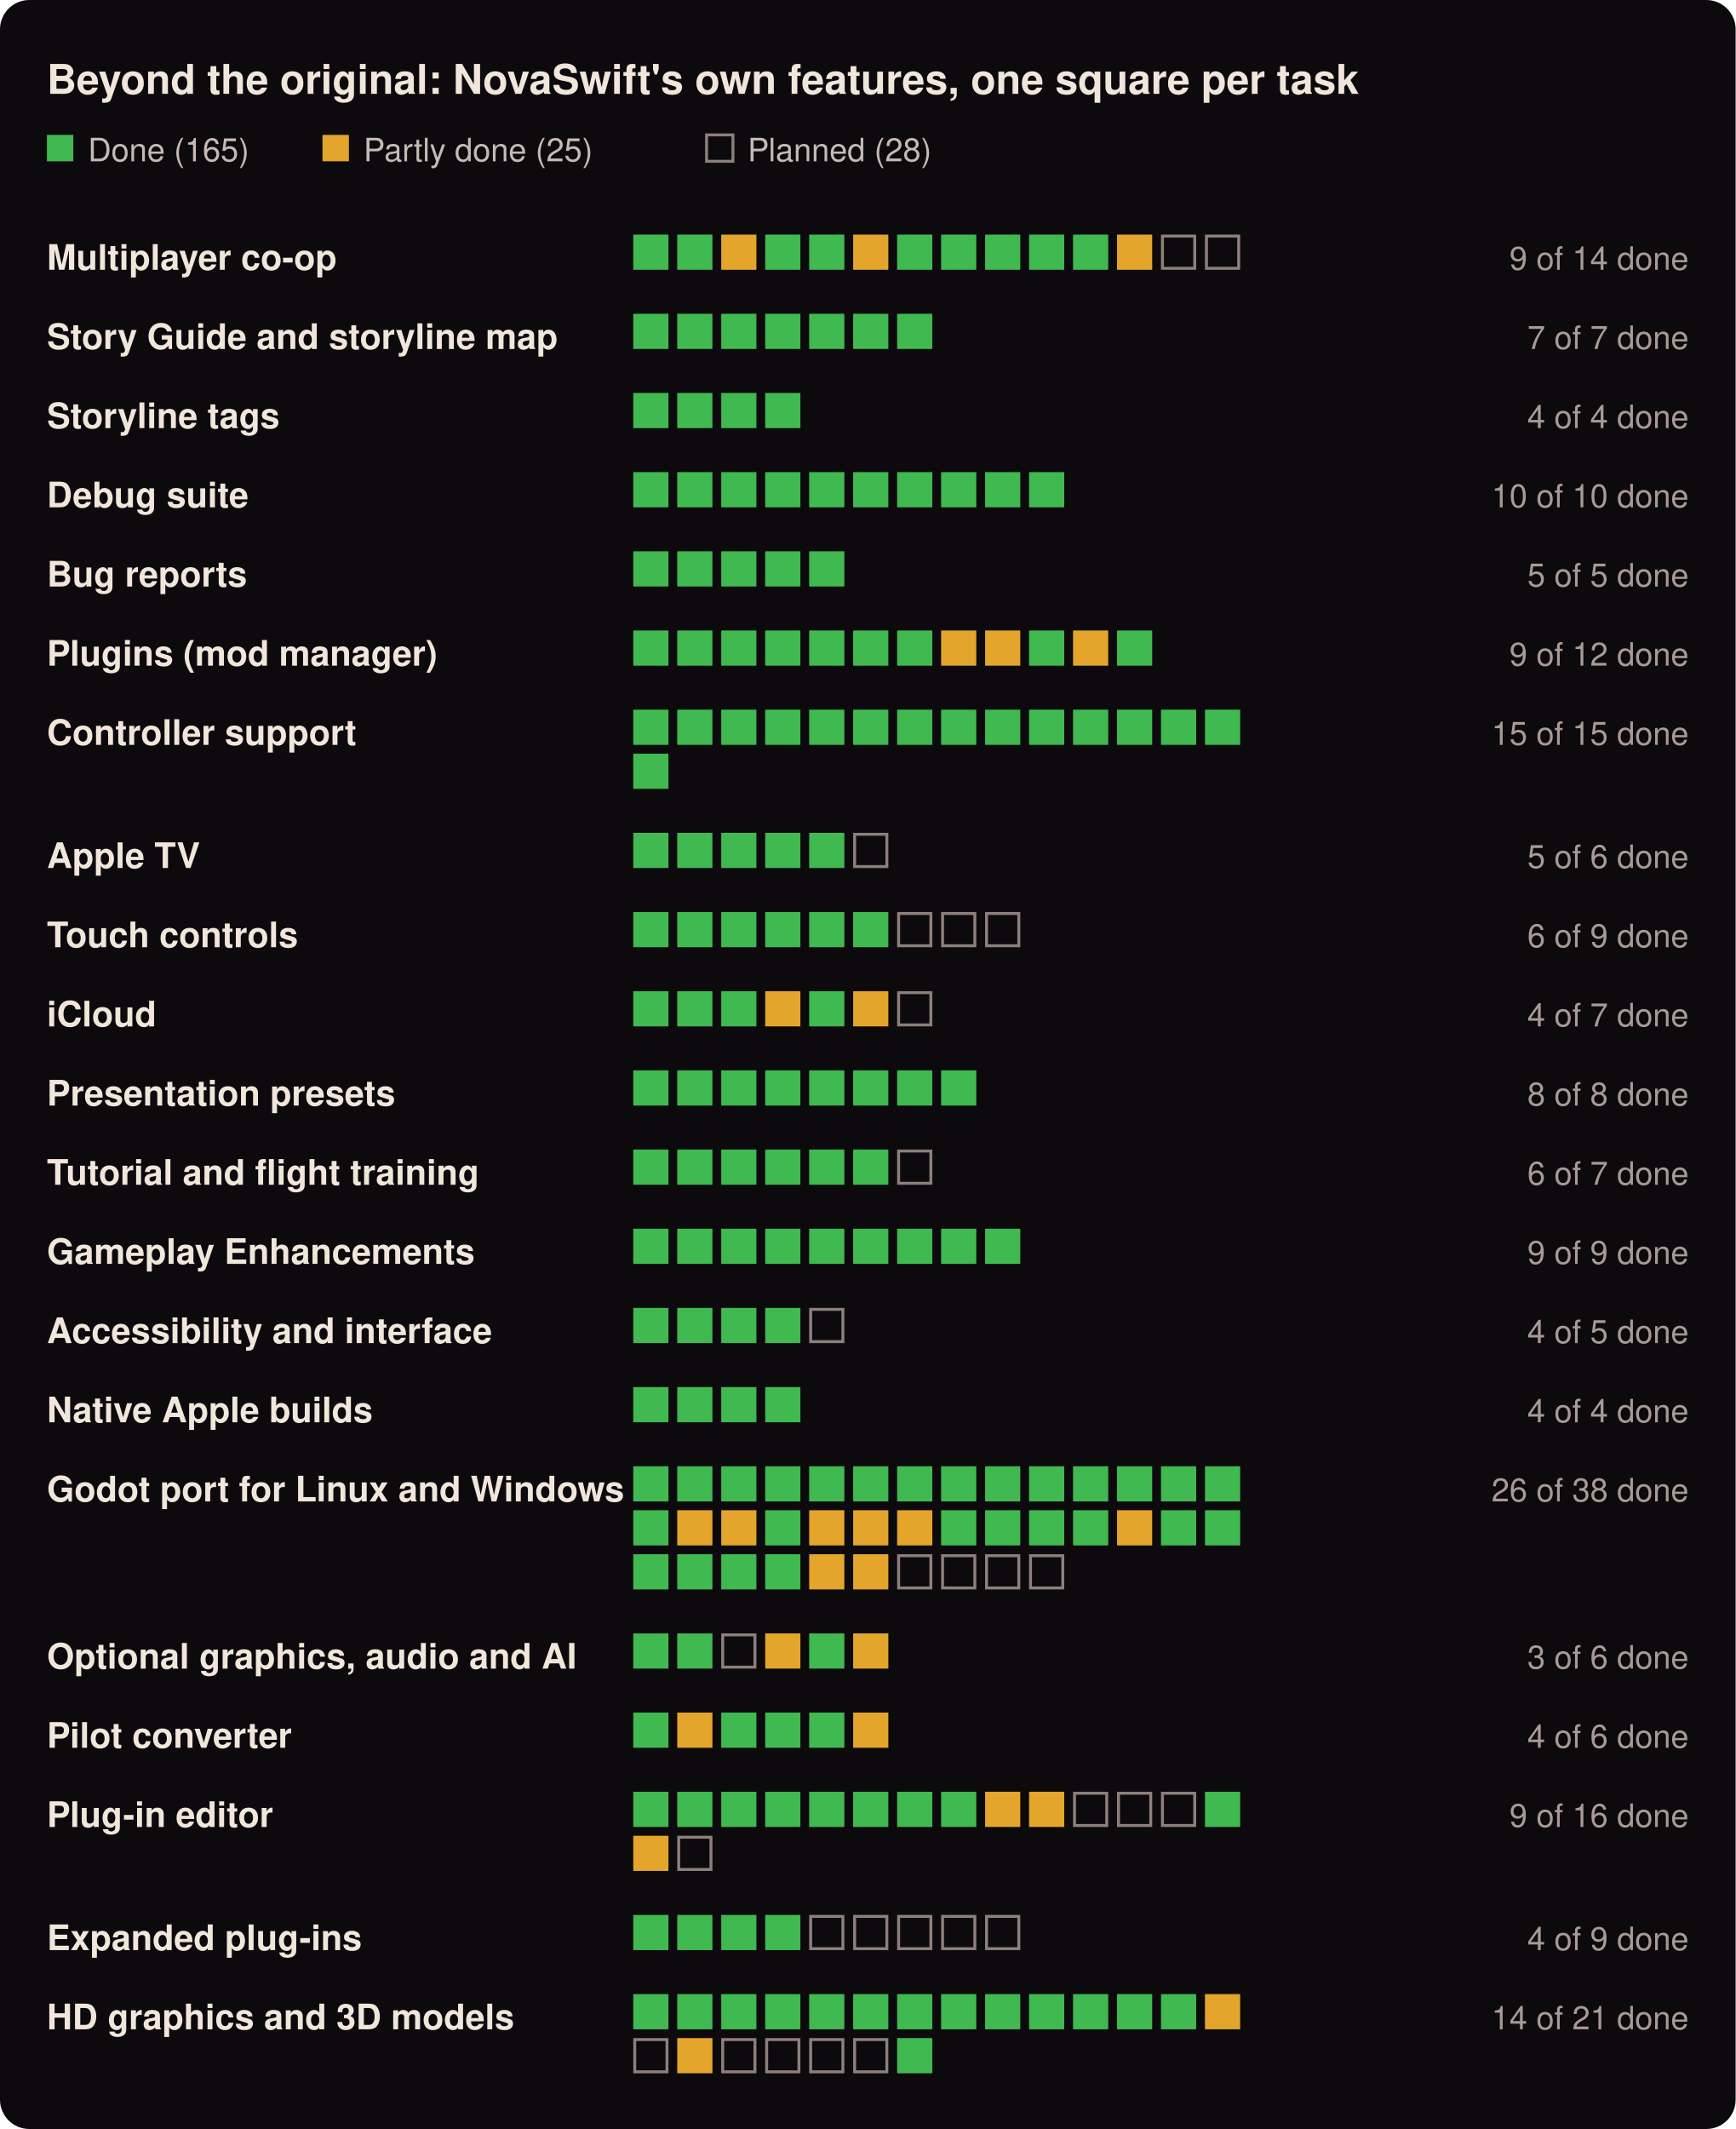
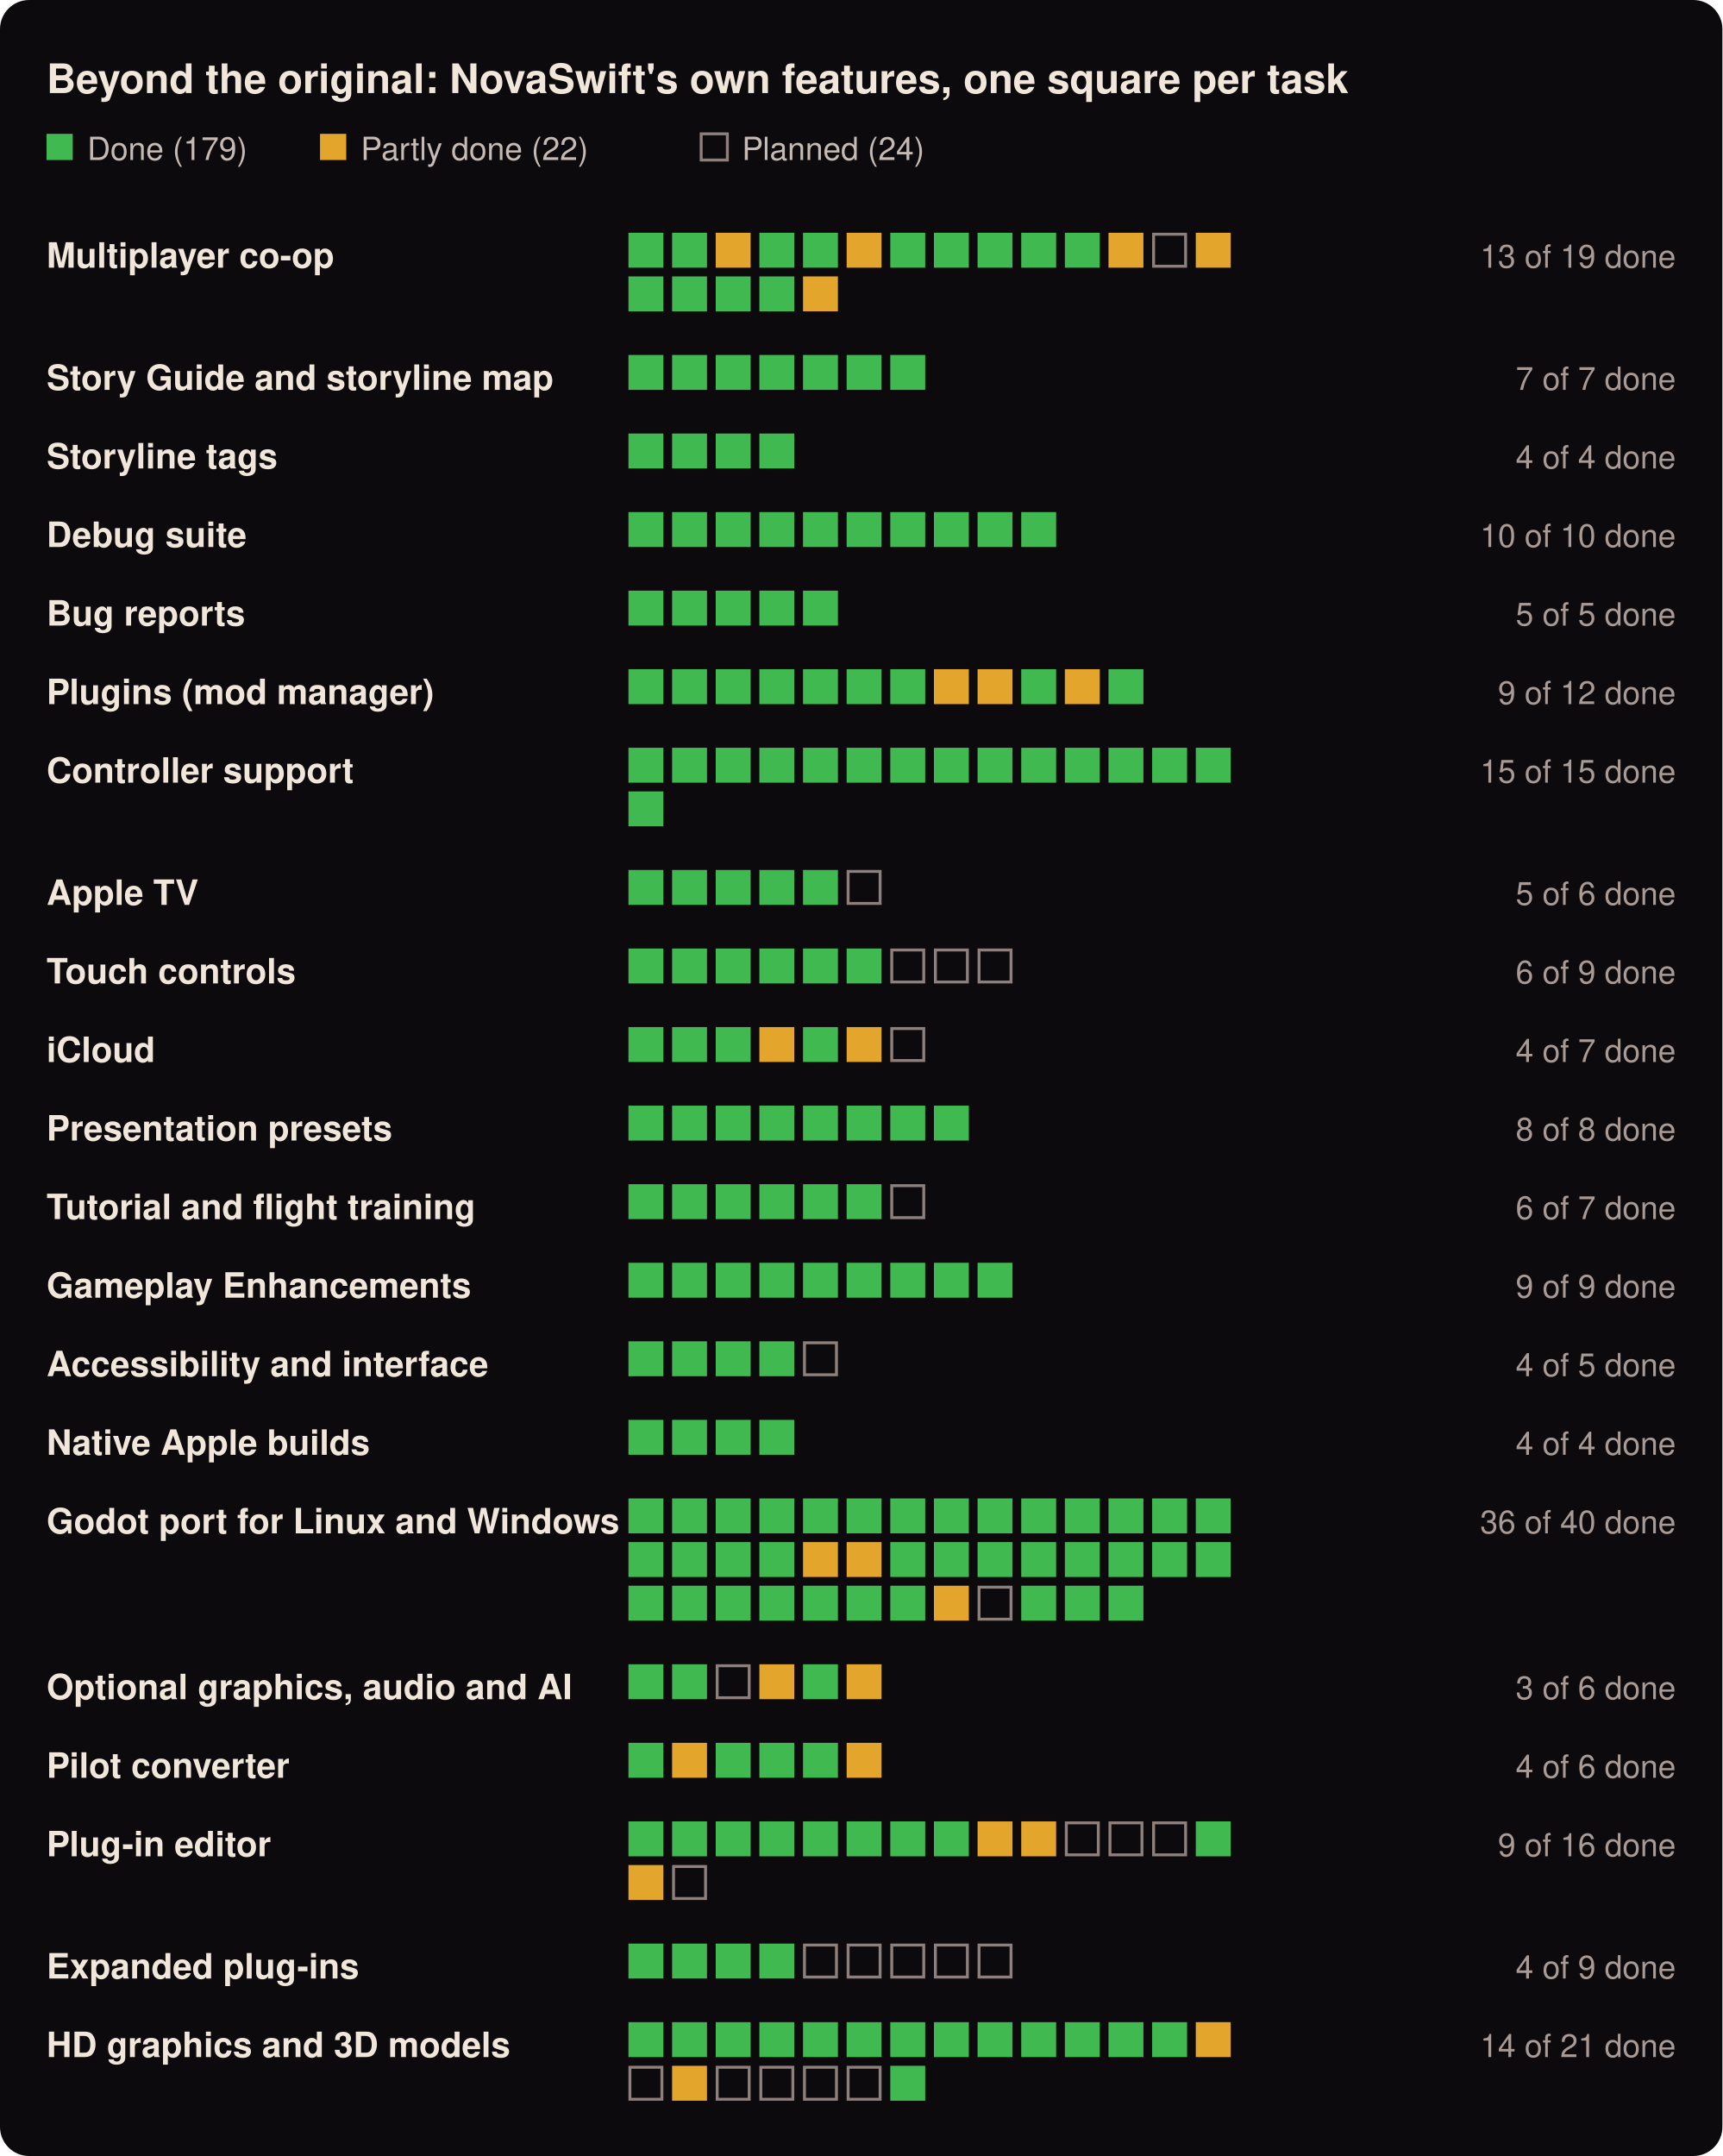
- <svg xmlns="http://www.w3.org/2000/svg" width="592" height="726" viewBox="0 0 592 726" font-family="-apple-system, Segoe UI, Helvetica, Arial, sans-serif">
+ <svg xmlns="http://www.w3.org/2000/svg" width="592" height="741" viewBox="0 0 592 741" font-family="-apple-system, Segoe UI, Helvetica, Arial, sans-serif">
  <style>.h1{font-size:14px;font-weight:600;fill:#f0e6da}.gh{font-size:12px;font-weight:600;fill:#f0e6da}.gn{font-size:11px;fill:#a89a95}.lg{font-size:11px;fill:#c6bab5}</style>
-   <rect width="592" height="726" rx="10" fill="#0d0a0e" />
+   <rect width="592" height="741" rx="10" fill="#0d0a0e" />
  <text x="16" y="32" class="h1">Beyond the original: NovaSwift's own features, one square per task</text>
  <rect x="16" y="46" width="9" height="9" fill="#3fb950" />
-   <text x="30" y="55" class="lg">Done (165)</text>
+   <text x="30" y="55" class="lg">Done (179)</text>
  <rect x="110" y="46" width="9" height="9" fill="#e3a52b" />
-   <text x="124" y="55" class="lg">Partly done (25)</text>
+   <text x="124" y="55" class="lg">Partly done (22)</text>
  <rect x="241" y="46" width="9" height="9" fill="none" stroke="#8d807c" />
-   <text x="255" y="55" class="lg">Planned (28)</text>
+   <text x="255" y="55" class="lg">Planned (24)</text>
  <text x="16" y="92" class="gh">Multiplayer co-op</text>
-   <text x="576" y="92" class="gn" text-anchor="end">9 of 14 done</text>
+   <text x="576" y="92" class="gn" text-anchor="end">13 of 19 done</text>
  <rect x="216" y="80" width="12" height="12" fill="#3fb950" />
  <rect x="231" y="80" width="12" height="12" fill="#3fb950" />
  <rect x="246" y="80" width="12" height="12" fill="#e3a52b" />
  <rect x="261" y="80" width="12" height="12" fill="#3fb950" />
  <rect x="276" y="80" width="12" height="12" fill="#3fb950" />
  <rect x="291" y="80" width="12" height="12" fill="#e3a52b" />
  <rect x="306" y="80" width="12" height="12" fill="#3fb950" />
  <rect x="321" y="80" width="12" height="12" fill="#3fb950" />
  <rect x="336" y="80" width="12" height="12" fill="#3fb950" />
  <rect x="351" y="80" width="12" height="12" fill="#3fb950" />
  <rect x="366" y="80" width="12" height="12" fill="#3fb950" />
  <rect x="381" y="80" width="12" height="12" fill="#e3a52b" />
  <rect x="396.5" y="80.5" width="11" height="11" fill="none" stroke="#8d807c" />
-   <rect x="411.5" y="80.5" width="11" height="11" fill="none" stroke="#8d807c" />
-   <text x="16" y="119" class="gh">Story Guide and storyline map</text>
-   <text x="576" y="119" class="gn" text-anchor="end">7 of 7 done</text>
-   <rect x="216" y="107" width="12" height="12" fill="#3fb950" />
-   <rect x="231" y="107" width="12" height="12" fill="#3fb950" />
-   <rect x="246" y="107" width="12" height="12" fill="#3fb950" />
-   <rect x="261" y="107" width="12" height="12" fill="#3fb950" />
-   <rect x="276" y="107" width="12" height="12" fill="#3fb950" />
-   <rect x="291" y="107" width="12" height="12" fill="#3fb950" />
-   <rect x="306" y="107" width="12" height="12" fill="#3fb950" />
-   <text x="16" y="146" class="gh">Storyline tags</text>
-   <text x="576" y="146" class="gn" text-anchor="end">4 of 4 done</text>
-   <rect x="216" y="134" width="12" height="12" fill="#3fb950" />
-   <rect x="231" y="134" width="12" height="12" fill="#3fb950" />
-   <rect x="246" y="134" width="12" height="12" fill="#3fb950" />
-   <rect x="261" y="134" width="12" height="12" fill="#3fb950" />
-   <text x="16" y="173" class="gh">Debug suite</text>
-   <text x="576" y="173" class="gn" text-anchor="end">10 of 10 done</text>
-   <rect x="216" y="161" width="12" height="12" fill="#3fb950" />
-   <rect x="231" y="161" width="12" height="12" fill="#3fb950" />
-   <rect x="246" y="161" width="12" height="12" fill="#3fb950" />
-   <rect x="261" y="161" width="12" height="12" fill="#3fb950" />
-   <rect x="276" y="161" width="12" height="12" fill="#3fb950" />
-   <rect x="291" y="161" width="12" height="12" fill="#3fb950" />
-   <rect x="306" y="161" width="12" height="12" fill="#3fb950" />
-   <rect x="321" y="161" width="12" height="12" fill="#3fb950" />
-   <rect x="336" y="161" width="12" height="12" fill="#3fb950" />
-   <rect x="351" y="161" width="12" height="12" fill="#3fb950" />
-   <text x="16" y="200" class="gh">Bug reports</text>
-   <text x="576" y="200" class="gn" text-anchor="end">5 of 5 done</text>
-   <rect x="216" y="188" width="12" height="12" fill="#3fb950" />
-   <rect x="231" y="188" width="12" height="12" fill="#3fb950" />
-   <rect x="246" y="188" width="12" height="12" fill="#3fb950" />
-   <rect x="261" y="188" width="12" height="12" fill="#3fb950" />
-   <rect x="276" y="188" width="12" height="12" fill="#3fb950" />
-   <text x="16" y="227" class="gh">Plugins (mod manager)</text>
-   <text x="576" y="227" class="gn" text-anchor="end">9 of 12 done</text>
-   <rect x="216" y="215" width="12" height="12" fill="#3fb950" />
-   <rect x="231" y="215" width="12" height="12" fill="#3fb950" />
-   <rect x="246" y="215" width="12" height="12" fill="#3fb950" />
-   <rect x="261" y="215" width="12" height="12" fill="#3fb950" />
-   <rect x="276" y="215" width="12" height="12" fill="#3fb950" />
-   <rect x="291" y="215" width="12" height="12" fill="#3fb950" />
-   <rect x="306" y="215" width="12" height="12" fill="#3fb950" />
-   <rect x="321" y="215" width="12" height="12" fill="#e3a52b" />
-   <rect x="336" y="215" width="12" height="12" fill="#e3a52b" />
-   <rect x="351" y="215" width="12" height="12" fill="#3fb950" />
-   <rect x="366" y="215" width="12" height="12" fill="#e3a52b" />
-   <rect x="381" y="215" width="12" height="12" fill="#3fb950" />
-   <text x="16" y="254" class="gh">Controller support</text>
-   <text x="576" y="254" class="gn" text-anchor="end">15 of 15 done</text>
-   <rect x="216" y="242" width="12" height="12" fill="#3fb950" />
-   <rect x="231" y="242" width="12" height="12" fill="#3fb950" />
-   <rect x="246" y="242" width="12" height="12" fill="#3fb950" />
-   <rect x="261" y="242" width="12" height="12" fill="#3fb950" />
-   <rect x="276" y="242" width="12" height="12" fill="#3fb950" />
-   <rect x="291" y="242" width="12" height="12" fill="#3fb950" />
-   <rect x="306" y="242" width="12" height="12" fill="#3fb950" />
-   <rect x="321" y="242" width="12" height="12" fill="#3fb950" />
-   <rect x="336" y="242" width="12" height="12" fill="#3fb950" />
-   <rect x="351" y="242" width="12" height="12" fill="#3fb950" />
-   <rect x="366" y="242" width="12" height="12" fill="#3fb950" />
-   <rect x="381" y="242" width="12" height="12" fill="#3fb950" />
-   <rect x="396" y="242" width="12" height="12" fill="#3fb950" />
-   <rect x="411" y="242" width="12" height="12" fill="#3fb950" />
+   <rect x="411" y="80" width="12" height="12" fill="#e3a52b" />
+   <rect x="216" y="95" width="12" height="12" fill="#3fb950" />
+   <rect x="231" y="95" width="12" height="12" fill="#3fb950" />
+   <rect x="246" y="95" width="12" height="12" fill="#3fb950" />
+   <rect x="261" y="95" width="12" height="12" fill="#3fb950" />
+   <rect x="276" y="95" width="12" height="12" fill="#e3a52b" />
+   <text x="16" y="134" class="gh">Story Guide and storyline map</text>
+   <text x="576" y="134" class="gn" text-anchor="end">7 of 7 done</text>
+   <rect x="216" y="122" width="12" height="12" fill="#3fb950" />
+   <rect x="231" y="122" width="12" height="12" fill="#3fb950" />
+   <rect x="246" y="122" width="12" height="12" fill="#3fb950" />
+   <rect x="261" y="122" width="12" height="12" fill="#3fb950" />
+   <rect x="276" y="122" width="12" height="12" fill="#3fb950" />
+   <rect x="291" y="122" width="12" height="12" fill="#3fb950" />
+   <rect x="306" y="122" width="12" height="12" fill="#3fb950" />
+   <text x="16" y="161" class="gh">Storyline tags</text>
+   <text x="576" y="161" class="gn" text-anchor="end">4 of 4 done</text>
+   <rect x="216" y="149" width="12" height="12" fill="#3fb950" />
+   <rect x="231" y="149" width="12" height="12" fill="#3fb950" />
+   <rect x="246" y="149" width="12" height="12" fill="#3fb950" />
+   <rect x="261" y="149" width="12" height="12" fill="#3fb950" />
+   <text x="16" y="188" class="gh">Debug suite</text>
+   <text x="576" y="188" class="gn" text-anchor="end">10 of 10 done</text>
+   <rect x="216" y="176" width="12" height="12" fill="#3fb950" />
+   <rect x="231" y="176" width="12" height="12" fill="#3fb950" />
+   <rect x="246" y="176" width="12" height="12" fill="#3fb950" />
+   <rect x="261" y="176" width="12" height="12" fill="#3fb950" />
+   <rect x="276" y="176" width="12" height="12" fill="#3fb950" />
+   <rect x="291" y="176" width="12" height="12" fill="#3fb950" />
+   <rect x="306" y="176" width="12" height="12" fill="#3fb950" />
+   <rect x="321" y="176" width="12" height="12" fill="#3fb950" />
+   <rect x="336" y="176" width="12" height="12" fill="#3fb950" />
+   <rect x="351" y="176" width="12" height="12" fill="#3fb950" />
+   <text x="16" y="215" class="gh">Bug reports</text>
+   <text x="576" y="215" class="gn" text-anchor="end">5 of 5 done</text>
+   <rect x="216" y="203" width="12" height="12" fill="#3fb950" />
+   <rect x="231" y="203" width="12" height="12" fill="#3fb950" />
+   <rect x="246" y="203" width="12" height="12" fill="#3fb950" />
+   <rect x="261" y="203" width="12" height="12" fill="#3fb950" />
+   <rect x="276" y="203" width="12" height="12" fill="#3fb950" />
+   <text x="16" y="242" class="gh">Plugins (mod manager)</text>
+   <text x="576" y="242" class="gn" text-anchor="end">9 of 12 done</text>
+   <rect x="216" y="230" width="12" height="12" fill="#3fb950" />
+   <rect x="231" y="230" width="12" height="12" fill="#3fb950" />
+   <rect x="246" y="230" width="12" height="12" fill="#3fb950" />
+   <rect x="261" y="230" width="12" height="12" fill="#3fb950" />
+   <rect x="276" y="230" width="12" height="12" fill="#3fb950" />
+   <rect x="291" y="230" width="12" height="12" fill="#3fb950" />
+   <rect x="306" y="230" width="12" height="12" fill="#3fb950" />
+   <rect x="321" y="230" width="12" height="12" fill="#e3a52b" />
+   <rect x="336" y="230" width="12" height="12" fill="#e3a52b" />
+   <rect x="351" y="230" width="12" height="12" fill="#3fb950" />
+   <rect x="366" y="230" width="12" height="12" fill="#e3a52b" />
+   <rect x="381" y="230" width="12" height="12" fill="#3fb950" />
+   <text x="16" y="269" class="gh">Controller support</text>
+   <text x="576" y="269" class="gn" text-anchor="end">15 of 15 done</text>
  <rect x="216" y="257" width="12" height="12" fill="#3fb950" />
-   <text x="16" y="296" class="gh">Apple TV</text>
-   <text x="576" y="296" class="gn" text-anchor="end">5 of 6 done</text>
-   <rect x="216" y="284" width="12" height="12" fill="#3fb950" />
-   <rect x="231" y="284" width="12" height="12" fill="#3fb950" />
-   <rect x="246" y="284" width="12" height="12" fill="#3fb950" />
-   <rect x="261" y="284" width="12" height="12" fill="#3fb950" />
-   <rect x="276" y="284" width="12" height="12" fill="#3fb950" />
-   <rect x="291.5" y="284.5" width="11" height="11" fill="none" stroke="#8d807c" />
-   <text x="16" y="323" class="gh">Touch controls</text>
-   <text x="576" y="323" class="gn" text-anchor="end">6 of 9 done</text>
-   <rect x="216" y="311" width="12" height="12" fill="#3fb950" />
-   <rect x="231" y="311" width="12" height="12" fill="#3fb950" />
-   <rect x="246" y="311" width="12" height="12" fill="#3fb950" />
-   <rect x="261" y="311" width="12" height="12" fill="#3fb950" />
-   <rect x="276" y="311" width="12" height="12" fill="#3fb950" />
-   <rect x="291" y="311" width="12" height="12" fill="#3fb950" />
-   <rect x="306.5" y="311.5" width="11" height="11" fill="none" stroke="#8d807c" />
-   <rect x="321.5" y="311.5" width="11" height="11" fill="none" stroke="#8d807c" />
-   <rect x="336.5" y="311.5" width="11" height="11" fill="none" stroke="#8d807c" />
-   <text x="16" y="350" class="gh">iCloud</text>
-   <text x="576" y="350" class="gn" text-anchor="end">4 of 7 done</text>
-   <rect x="216" y="338" width="12" height="12" fill="#3fb950" />
-   <rect x="231" y="338" width="12" height="12" fill="#3fb950" />
-   <rect x="246" y="338" width="12" height="12" fill="#3fb950" />
-   <rect x="261" y="338" width="12" height="12" fill="#e3a52b" />
-   <rect x="276" y="338" width="12" height="12" fill="#3fb950" />
-   <rect x="291" y="338" width="12" height="12" fill="#e3a52b" />
-   <rect x="306.5" y="338.5" width="11" height="11" fill="none" stroke="#8d807c" />
-   <text x="16" y="377" class="gh">Presentation presets</text>
-   <text x="576" y="377" class="gn" text-anchor="end">8 of 8 done</text>
-   <rect x="216" y="365" width="12" height="12" fill="#3fb950" />
-   <rect x="231" y="365" width="12" height="12" fill="#3fb950" />
-   <rect x="246" y="365" width="12" height="12" fill="#3fb950" />
-   <rect x="261" y="365" width="12" height="12" fill="#3fb950" />
-   <rect x="276" y="365" width="12" height="12" fill="#3fb950" />
-   <rect x="291" y="365" width="12" height="12" fill="#3fb950" />
-   <rect x="306" y="365" width="12" height="12" fill="#3fb950" />
-   <rect x="321" y="365" width="12" height="12" fill="#3fb950" />
-   <text x="16" y="404" class="gh">Tutorial and flight training</text>
-   <text x="576" y="404" class="gn" text-anchor="end">6 of 7 done</text>
-   <rect x="216" y="392" width="12" height="12" fill="#3fb950" />
-   <rect x="231" y="392" width="12" height="12" fill="#3fb950" />
-   <rect x="246" y="392" width="12" height="12" fill="#3fb950" />
-   <rect x="261" y="392" width="12" height="12" fill="#3fb950" />
-   <rect x="276" y="392" width="12" height="12" fill="#3fb950" />
-   <rect x="291" y="392" width="12" height="12" fill="#3fb950" />
-   <rect x="306.5" y="392.5" width="11" height="11" fill="none" stroke="#8d807c" />
-   <text x="16" y="431" class="gh">Gameplay Enhancements</text>
-   <text x="576" y="431" class="gn" text-anchor="end">9 of 9 done</text>
-   <rect x="216" y="419" width="12" height="12" fill="#3fb950" />
-   <rect x="231" y="419" width="12" height="12" fill="#3fb950" />
-   <rect x="246" y="419" width="12" height="12" fill="#3fb950" />
-   <rect x="261" y="419" width="12" height="12" fill="#3fb950" />
-   <rect x="276" y="419" width="12" height="12" fill="#3fb950" />
-   <rect x="291" y="419" width="12" height="12" fill="#3fb950" />
-   <rect x="306" y="419" width="12" height="12" fill="#3fb950" />
-   <rect x="321" y="419" width="12" height="12" fill="#3fb950" />
-   <rect x="336" y="419" width="12" height="12" fill="#3fb950" />
-   <text x="16" y="458" class="gh">Accessibility and interface</text>
-   <text x="576" y="458" class="gn" text-anchor="end">4 of 5 done</text>
-   <rect x="216" y="446" width="12" height="12" fill="#3fb950" />
-   <rect x="231" y="446" width="12" height="12" fill="#3fb950" />
-   <rect x="246" y="446" width="12" height="12" fill="#3fb950" />
-   <rect x="261" y="446" width="12" height="12" fill="#3fb950" />
-   <rect x="276.5" y="446.5" width="11" height="11" fill="none" stroke="#8d807c" />
-   <text x="16" y="485" class="gh">Native Apple builds</text>
-   <text x="576" y="485" class="gn" text-anchor="end">4 of 4 done</text>
-   <rect x="216" y="473" width="12" height="12" fill="#3fb950" />
-   <rect x="231" y="473" width="12" height="12" fill="#3fb950" />
-   <rect x="246" y="473" width="12" height="12" fill="#3fb950" />
-   <rect x="261" y="473" width="12" height="12" fill="#3fb950" />
-   <text x="16" y="512" class="gh">Godot port for Linux and Windows</text>
-   <text x="576" y="512" class="gn" text-anchor="end">26 of 38 done</text>
-   <rect x="216" y="500" width="12" height="12" fill="#3fb950" />
-   <rect x="231" y="500" width="12" height="12" fill="#3fb950" />
-   <rect x="246" y="500" width="12" height="12" fill="#3fb950" />
-   <rect x="261" y="500" width="12" height="12" fill="#3fb950" />
-   <rect x="276" y="500" width="12" height="12" fill="#3fb950" />
-   <rect x="291" y="500" width="12" height="12" fill="#3fb950" />
-   <rect x="306" y="500" width="12" height="12" fill="#3fb950" />
-   <rect x="321" y="500" width="12" height="12" fill="#3fb950" />
-   <rect x="336" y="500" width="12" height="12" fill="#3fb950" />
-   <rect x="351" y="500" width="12" height="12" fill="#3fb950" />
-   <rect x="366" y="500" width="12" height="12" fill="#3fb950" />
-   <rect x="381" y="500" width="12" height="12" fill="#3fb950" />
-   <rect x="396" y="500" width="12" height="12" fill="#3fb950" />
-   <rect x="411" y="500" width="12" height="12" fill="#3fb950" />
+   <rect x="231" y="257" width="12" height="12" fill="#3fb950" />
+   <rect x="246" y="257" width="12" height="12" fill="#3fb950" />
+   <rect x="261" y="257" width="12" height="12" fill="#3fb950" />
+   <rect x="276" y="257" width="12" height="12" fill="#3fb950" />
+   <rect x="291" y="257" width="12" height="12" fill="#3fb950" />
+   <rect x="306" y="257" width="12" height="12" fill="#3fb950" />
+   <rect x="321" y="257" width="12" height="12" fill="#3fb950" />
+   <rect x="336" y="257" width="12" height="12" fill="#3fb950" />
+   <rect x="351" y="257" width="12" height="12" fill="#3fb950" />
+   <rect x="366" y="257" width="12" height="12" fill="#3fb950" />
+   <rect x="381" y="257" width="12" height="12" fill="#3fb950" />
+   <rect x="396" y="257" width="12" height="12" fill="#3fb950" />
+   <rect x="411" y="257" width="12" height="12" fill="#3fb950" />
+   <rect x="216" y="272" width="12" height="12" fill="#3fb950" />
+   <text x="16" y="311" class="gh">Apple TV</text>
+   <text x="576" y="311" class="gn" text-anchor="end">5 of 6 done</text>
+   <rect x="216" y="299" width="12" height="12" fill="#3fb950" />
+   <rect x="231" y="299" width="12" height="12" fill="#3fb950" />
+   <rect x="246" y="299" width="12" height="12" fill="#3fb950" />
+   <rect x="261" y="299" width="12" height="12" fill="#3fb950" />
+   <rect x="276" y="299" width="12" height="12" fill="#3fb950" />
+   <rect x="291.5" y="299.5" width="11" height="11" fill="none" stroke="#8d807c" />
+   <text x="16" y="338" class="gh">Touch controls</text>
+   <text x="576" y="338" class="gn" text-anchor="end">6 of 9 done</text>
+   <rect x="216" y="326" width="12" height="12" fill="#3fb950" />
+   <rect x="231" y="326" width="12" height="12" fill="#3fb950" />
+   <rect x="246" y="326" width="12" height="12" fill="#3fb950" />
+   <rect x="261" y="326" width="12" height="12" fill="#3fb950" />
+   <rect x="276" y="326" width="12" height="12" fill="#3fb950" />
+   <rect x="291" y="326" width="12" height="12" fill="#3fb950" />
+   <rect x="306.5" y="326.5" width="11" height="11" fill="none" stroke="#8d807c" />
+   <rect x="321.5" y="326.5" width="11" height="11" fill="none" stroke="#8d807c" />
+   <rect x="336.5" y="326.5" width="11" height="11" fill="none" stroke="#8d807c" />
+   <text x="16" y="365" class="gh">iCloud</text>
+   <text x="576" y="365" class="gn" text-anchor="end">4 of 7 done</text>
+   <rect x="216" y="353" width="12" height="12" fill="#3fb950" />
+   <rect x="231" y="353" width="12" height="12" fill="#3fb950" />
+   <rect x="246" y="353" width="12" height="12" fill="#3fb950" />
+   <rect x="261" y="353" width="12" height="12" fill="#e3a52b" />
+   <rect x="276" y="353" width="12" height="12" fill="#3fb950" />
+   <rect x="291" y="353" width="12" height="12" fill="#e3a52b" />
+   <rect x="306.5" y="353.5" width="11" height="11" fill="none" stroke="#8d807c" />
+   <text x="16" y="392" class="gh">Presentation presets</text>
+   <text x="576" y="392" class="gn" text-anchor="end">8 of 8 done</text>
+   <rect x="216" y="380" width="12" height="12" fill="#3fb950" />
+   <rect x="231" y="380" width="12" height="12" fill="#3fb950" />
+   <rect x="246" y="380" width="12" height="12" fill="#3fb950" />
+   <rect x="261" y="380" width="12" height="12" fill="#3fb950" />
+   <rect x="276" y="380" width="12" height="12" fill="#3fb950" />
+   <rect x="291" y="380" width="12" height="12" fill="#3fb950" />
+   <rect x="306" y="380" width="12" height="12" fill="#3fb950" />
+   <rect x="321" y="380" width="12" height="12" fill="#3fb950" />
+   <text x="16" y="419" class="gh">Tutorial and flight training</text>
+   <text x="576" y="419" class="gn" text-anchor="end">6 of 7 done</text>
+   <rect x="216" y="407" width="12" height="12" fill="#3fb950" />
+   <rect x="231" y="407" width="12" height="12" fill="#3fb950" />
+   <rect x="246" y="407" width="12" height="12" fill="#3fb950" />
+   <rect x="261" y="407" width="12" height="12" fill="#3fb950" />
+   <rect x="276" y="407" width="12" height="12" fill="#3fb950" />
+   <rect x="291" y="407" width="12" height="12" fill="#3fb950" />
+   <rect x="306.5" y="407.5" width="11" height="11" fill="none" stroke="#8d807c" />
+   <text x="16" y="446" class="gh">Gameplay Enhancements</text>
+   <text x="576" y="446" class="gn" text-anchor="end">9 of 9 done</text>
+   <rect x="216" y="434" width="12" height="12" fill="#3fb950" />
+   <rect x="231" y="434" width="12" height="12" fill="#3fb950" />
+   <rect x="246" y="434" width="12" height="12" fill="#3fb950" />
+   <rect x="261" y="434" width="12" height="12" fill="#3fb950" />
+   <rect x="276" y="434" width="12" height="12" fill="#3fb950" />
+   <rect x="291" y="434" width="12" height="12" fill="#3fb950" />
+   <rect x="306" y="434" width="12" height="12" fill="#3fb950" />
+   <rect x="321" y="434" width="12" height="12" fill="#3fb950" />
+   <rect x="336" y="434" width="12" height="12" fill="#3fb950" />
+   <text x="16" y="473" class="gh">Accessibility and interface</text>
+   <text x="576" y="473" class="gn" text-anchor="end">4 of 5 done</text>
+   <rect x="216" y="461" width="12" height="12" fill="#3fb950" />
+   <rect x="231" y="461" width="12" height="12" fill="#3fb950" />
+   <rect x="246" y="461" width="12" height="12" fill="#3fb950" />
+   <rect x="261" y="461" width="12" height="12" fill="#3fb950" />
+   <rect x="276.5" y="461.5" width="11" height="11" fill="none" stroke="#8d807c" />
+   <text x="16" y="500" class="gh">Native Apple builds</text>
+   <text x="576" y="500" class="gn" text-anchor="end">4 of 4 done</text>
+   <rect x="216" y="488" width="12" height="12" fill="#3fb950" />
+   <rect x="231" y="488" width="12" height="12" fill="#3fb950" />
+   <rect x="246" y="488" width="12" height="12" fill="#3fb950" />
+   <rect x="261" y="488" width="12" height="12" fill="#3fb950" />
+   <text x="16" y="527" class="gh">Godot port for Linux and Windows</text>
+   <text x="576" y="527" class="gn" text-anchor="end">36 of 40 done</text>
  <rect x="216" y="515" width="12" height="12" fill="#3fb950" />
-   <rect x="231" y="515" width="12" height="12" fill="#e3a52b" />
-   <rect x="246" y="515" width="12" height="12" fill="#e3a52b" />
+   <rect x="231" y="515" width="12" height="12" fill="#3fb950" />
+   <rect x="246" y="515" width="12" height="12" fill="#3fb950" />
  <rect x="261" y="515" width="12" height="12" fill="#3fb950" />
-   <rect x="276" y="515" width="12" height="12" fill="#e3a52b" />
-   <rect x="291" y="515" width="12" height="12" fill="#e3a52b" />
-   <rect x="306" y="515" width="12" height="12" fill="#e3a52b" />
+   <rect x="276" y="515" width="12" height="12" fill="#3fb950" />
+   <rect x="291" y="515" width="12" height="12" fill="#3fb950" />
+   <rect x="306" y="515" width="12" height="12" fill="#3fb950" />
  <rect x="321" y="515" width="12" height="12" fill="#3fb950" />
  <rect x="336" y="515" width="12" height="12" fill="#3fb950" />
  <rect x="351" y="515" width="12" height="12" fill="#3fb950" />
  <rect x="366" y="515" width="12" height="12" fill="#3fb950" />
-   <rect x="381" y="515" width="12" height="12" fill="#e3a52b" />
+   <rect x="381" y="515" width="12" height="12" fill="#3fb950" />
  <rect x="396" y="515" width="12" height="12" fill="#3fb950" />
  <rect x="411" y="515" width="12" height="12" fill="#3fb950" />
  <rect x="216" y="530" width="12" height="12" fill="#3fb950" />
  <rect x="231" y="530" width="12" height="12" fill="#3fb950" />
  <rect x="246" y="530" width="12" height="12" fill="#3fb950" />
  <rect x="261" y="530" width="12" height="12" fill="#3fb950" />
  <rect x="276" y="530" width="12" height="12" fill="#e3a52b" />
  <rect x="291" y="530" width="12" height="12" fill="#e3a52b" />
-   <rect x="306.5" y="530.5" width="11" height="11" fill="none" stroke="#8d807c" />
-   <rect x="321.5" y="530.5" width="11" height="11" fill="none" stroke="#8d807c" />
-   <rect x="336.5" y="530.5" width="11" height="11" fill="none" stroke="#8d807c" />
-   <rect x="351.5" y="530.5" width="11" height="11" fill="none" stroke="#8d807c" />
-   <text x="16" y="569" class="gh">Optional graphics, audio and AI</text>
-   <text x="576" y="569" class="gn" text-anchor="end">3 of 6 done</text>
-   <rect x="216" y="557" width="12" height="12" fill="#3fb950" />
-   <rect x="231" y="557" width="12" height="12" fill="#3fb950" />
-   <rect x="246.5" y="557.5" width="11" height="11" fill="none" stroke="#8d807c" />
-   <rect x="261" y="557" width="12" height="12" fill="#e3a52b" />
-   <rect x="276" y="557" width="12" height="12" fill="#3fb950" />
-   <rect x="291" y="557" width="12" height="12" fill="#e3a52b" />
-   <text x="16" y="596" class="gh">Pilot converter</text>
-   <text x="576" y="596" class="gn" text-anchor="end">4 of 6 done</text>
-   <rect x="216" y="584" width="12" height="12" fill="#3fb950" />
-   <rect x="231" y="584" width="12" height="12" fill="#e3a52b" />
-   <rect x="246" y="584" width="12" height="12" fill="#3fb950" />
-   <rect x="261" y="584" width="12" height="12" fill="#3fb950" />
-   <rect x="276" y="584" width="12" height="12" fill="#3fb950" />
-   <rect x="291" y="584" width="12" height="12" fill="#e3a52b" />
-   <text x="16" y="623" class="gh">Plug-in editor</text>
-   <text x="576" y="623" class="gn" text-anchor="end">9 of 16 done</text>
-   <rect x="216" y="611" width="12" height="12" fill="#3fb950" />
-   <rect x="231" y="611" width="12" height="12" fill="#3fb950" />
-   <rect x="246" y="611" width="12" height="12" fill="#3fb950" />
-   <rect x="261" y="611" width="12" height="12" fill="#3fb950" />
-   <rect x="276" y="611" width="12" height="12" fill="#3fb950" />
-   <rect x="291" y="611" width="12" height="12" fill="#3fb950" />
-   <rect x="306" y="611" width="12" height="12" fill="#3fb950" />
-   <rect x="321" y="611" width="12" height="12" fill="#3fb950" />
-   <rect x="336" y="611" width="12" height="12" fill="#e3a52b" />
-   <rect x="351" y="611" width="12" height="12" fill="#e3a52b" />
-   <rect x="366.5" y="611.5" width="11" height="11" fill="none" stroke="#8d807c" />
-   <rect x="381.5" y="611.5" width="11" height="11" fill="none" stroke="#8d807c" />
-   <rect x="396.5" y="611.5" width="11" height="11" fill="none" stroke="#8d807c" />
-   <rect x="411" y="611" width="12" height="12" fill="#3fb950" />
-   <rect x="216" y="626" width="12" height="12" fill="#e3a52b" />
-   <rect x="231.5" y="626.5" width="11" height="11" fill="none" stroke="#8d807c" />
-   <text x="16" y="665" class="gh">Expanded plug-ins</text>
-   <text x="576" y="665" class="gn" text-anchor="end">4 of 9 done</text>
-   <rect x="216" y="653" width="12" height="12" fill="#3fb950" />
-   <rect x="231" y="653" width="12" height="12" fill="#3fb950" />
-   <rect x="246" y="653" width="12" height="12" fill="#3fb950" />
-   <rect x="261" y="653" width="12" height="12" fill="#3fb950" />
-   <rect x="276.5" y="653.5" width="11" height="11" fill="none" stroke="#8d807c" />
-   <rect x="291.5" y="653.5" width="11" height="11" fill="none" stroke="#8d807c" />
-   <rect x="306.5" y="653.5" width="11" height="11" fill="none" stroke="#8d807c" />
-   <rect x="321.5" y="653.5" width="11" height="11" fill="none" stroke="#8d807c" />
-   <rect x="336.5" y="653.5" width="11" height="11" fill="none" stroke="#8d807c" />
-   <text x="16" y="692" class="gh">HD graphics and 3D models</text>
-   <text x="576" y="692" class="gn" text-anchor="end">14 of 21 done</text>
-   <rect x="216" y="680" width="12" height="12" fill="#3fb950" />
-   <rect x="231" y="680" width="12" height="12" fill="#3fb950" />
-   <rect x="246" y="680" width="12" height="12" fill="#3fb950" />
-   <rect x="261" y="680" width="12" height="12" fill="#3fb950" />
-   <rect x="276" y="680" width="12" height="12" fill="#3fb950" />
-   <rect x="291" y="680" width="12" height="12" fill="#3fb950" />
-   <rect x="306" y="680" width="12" height="12" fill="#3fb950" />
-   <rect x="321" y="680" width="12" height="12" fill="#3fb950" />
-   <rect x="336" y="680" width="12" height="12" fill="#3fb950" />
-   <rect x="351" y="680" width="12" height="12" fill="#3fb950" />
-   <rect x="366" y="680" width="12" height="12" fill="#3fb950" />
-   <rect x="381" y="680" width="12" height="12" fill="#3fb950" />
-   <rect x="396" y="680" width="12" height="12" fill="#3fb950" />
-   <rect x="411" y="680" width="12" height="12" fill="#e3a52b" />
-   <rect x="216.5" y="695.5" width="11" height="11" fill="none" stroke="#8d807c" />
-   <rect x="231" y="695" width="12" height="12" fill="#e3a52b" />
-   <rect x="246.5" y="695.5" width="11" height="11" fill="none" stroke="#8d807c" />
-   <rect x="261.5" y="695.5" width="11" height="11" fill="none" stroke="#8d807c" />
-   <rect x="276.5" y="695.5" width="11" height="11" fill="none" stroke="#8d807c" />
-   <rect x="291.5" y="695.5" width="11" height="11" fill="none" stroke="#8d807c" />
+   <rect x="306" y="530" width="12" height="12" fill="#3fb950" />
+   <rect x="321" y="530" width="12" height="12" fill="#3fb950" />
+   <rect x="336" y="530" width="12" height="12" fill="#3fb950" />
+   <rect x="351" y="530" width="12" height="12" fill="#3fb950" />
+   <rect x="366" y="530" width="12" height="12" fill="#3fb950" />
+   <rect x="381" y="530" width="12" height="12" fill="#3fb950" />
+   <rect x="396" y="530" width="12" height="12" fill="#3fb950" />
+   <rect x="411" y="530" width="12" height="12" fill="#3fb950" />
+   <rect x="216" y="545" width="12" height="12" fill="#3fb950" />
+   <rect x="231" y="545" width="12" height="12" fill="#3fb950" />
+   <rect x="246" y="545" width="12" height="12" fill="#3fb950" />
+   <rect x="261" y="545" width="12" height="12" fill="#3fb950" />
+   <rect x="276" y="545" width="12" height="12" fill="#3fb950" />
+   <rect x="291" y="545" width="12" height="12" fill="#3fb950" />
+   <rect x="306" y="545" width="12" height="12" fill="#3fb950" />
+   <rect x="321" y="545" width="12" height="12" fill="#e3a52b" />
+   <rect x="336.5" y="545.5" width="11" height="11" fill="none" stroke="#8d807c" />
+   <rect x="351" y="545" width="12" height="12" fill="#3fb950" />
+   <rect x="366" y="545" width="12" height="12" fill="#3fb950" />
+   <rect x="381" y="545" width="12" height="12" fill="#3fb950" />
+   <text x="16" y="584" class="gh">Optional graphics, audio and AI</text>
+   <text x="576" y="584" class="gn" text-anchor="end">3 of 6 done</text>
+   <rect x="216" y="572" width="12" height="12" fill="#3fb950" />
+   <rect x="231" y="572" width="12" height="12" fill="#3fb950" />
+   <rect x="246.5" y="572.5" width="11" height="11" fill="none" stroke="#8d807c" />
+   <rect x="261" y="572" width="12" height="12" fill="#e3a52b" />
+   <rect x="276" y="572" width="12" height="12" fill="#3fb950" />
+   <rect x="291" y="572" width="12" height="12" fill="#e3a52b" />
+   <text x="16" y="611" class="gh">Pilot converter</text>
+   <text x="576" y="611" class="gn" text-anchor="end">4 of 6 done</text>
+   <rect x="216" y="599" width="12" height="12" fill="#3fb950" />
+   <rect x="231" y="599" width="12" height="12" fill="#e3a52b" />
+   <rect x="246" y="599" width="12" height="12" fill="#3fb950" />
+   <rect x="261" y="599" width="12" height="12" fill="#3fb950" />
+   <rect x="276" y="599" width="12" height="12" fill="#3fb950" />
+   <rect x="291" y="599" width="12" height="12" fill="#e3a52b" />
+   <text x="16" y="638" class="gh">Plug-in editor</text>
+   <text x="576" y="638" class="gn" text-anchor="end">9 of 16 done</text>
+   <rect x="216" y="626" width="12" height="12" fill="#3fb950" />
+   <rect x="231" y="626" width="12" height="12" fill="#3fb950" />
+   <rect x="246" y="626" width="12" height="12" fill="#3fb950" />
+   <rect x="261" y="626" width="12" height="12" fill="#3fb950" />
+   <rect x="276" y="626" width="12" height="12" fill="#3fb950" />
+   <rect x="291" y="626" width="12" height="12" fill="#3fb950" />
+   <rect x="306" y="626" width="12" height="12" fill="#3fb950" />
+   <rect x="321" y="626" width="12" height="12" fill="#3fb950" />
+   <rect x="336" y="626" width="12" height="12" fill="#e3a52b" />
+   <rect x="351" y="626" width="12" height="12" fill="#e3a52b" />
+   <rect x="366.5" y="626.5" width="11" height="11" fill="none" stroke="#8d807c" />
+   <rect x="381.5" y="626.5" width="11" height="11" fill="none" stroke="#8d807c" />
+   <rect x="396.5" y="626.5" width="11" height="11" fill="none" stroke="#8d807c" />
+   <rect x="411" y="626" width="12" height="12" fill="#3fb950" />
+   <rect x="216" y="641" width="12" height="12" fill="#e3a52b" />
+   <rect x="231.5" y="641.5" width="11" height="11" fill="none" stroke="#8d807c" />
+   <text x="16" y="680" class="gh">Expanded plug-ins</text>
+   <text x="576" y="680" class="gn" text-anchor="end">4 of 9 done</text>
+   <rect x="216" y="668" width="12" height="12" fill="#3fb950" />
+   <rect x="231" y="668" width="12" height="12" fill="#3fb950" />
+   <rect x="246" y="668" width="12" height="12" fill="#3fb950" />
+   <rect x="261" y="668" width="12" height="12" fill="#3fb950" />
+   <rect x="276.5" y="668.5" width="11" height="11" fill="none" stroke="#8d807c" />
+   <rect x="291.5" y="668.5" width="11" height="11" fill="none" stroke="#8d807c" />
+   <rect x="306.5" y="668.5" width="11" height="11" fill="none" stroke="#8d807c" />
+   <rect x="321.5" y="668.5" width="11" height="11" fill="none" stroke="#8d807c" />
+   <rect x="336.5" y="668.5" width="11" height="11" fill="none" stroke="#8d807c" />
+   <text x="16" y="707" class="gh">HD graphics and 3D models</text>
+   <text x="576" y="707" class="gn" text-anchor="end">14 of 21 done</text>
+   <rect x="216" y="695" width="12" height="12" fill="#3fb950" />
+   <rect x="231" y="695" width="12" height="12" fill="#3fb950" />
+   <rect x="246" y="695" width="12" height="12" fill="#3fb950" />
+   <rect x="261" y="695" width="12" height="12" fill="#3fb950" />
+   <rect x="276" y="695" width="12" height="12" fill="#3fb950" />
+   <rect x="291" y="695" width="12" height="12" fill="#3fb950" />
  <rect x="306" y="695" width="12" height="12" fill="#3fb950" />
+   <rect x="321" y="695" width="12" height="12" fill="#3fb950" />
+   <rect x="336" y="695" width="12" height="12" fill="#3fb950" />
+   <rect x="351" y="695" width="12" height="12" fill="#3fb950" />
+   <rect x="366" y="695" width="12" height="12" fill="#3fb950" />
+   <rect x="381" y="695" width="12" height="12" fill="#3fb950" />
+   <rect x="396" y="695" width="12" height="12" fill="#3fb950" />
+   <rect x="411" y="695" width="12" height="12" fill="#e3a52b" />
+   <rect x="216.5" y="710.5" width="11" height="11" fill="none" stroke="#8d807c" />
+   <rect x="231" y="710" width="12" height="12" fill="#e3a52b" />
+   <rect x="246.5" y="710.5" width="11" height="11" fill="none" stroke="#8d807c" />
+   <rect x="261.5" y="710.5" width="11" height="11" fill="none" stroke="#8d807c" />
+   <rect x="276.5" y="710.5" width="11" height="11" fill="none" stroke="#8d807c" />
+   <rect x="291.5" y="710.5" width="11" height="11" fill="none" stroke="#8d807c" />
+   <rect x="306" y="710" width="12" height="12" fill="#3fb950" />
</svg>
